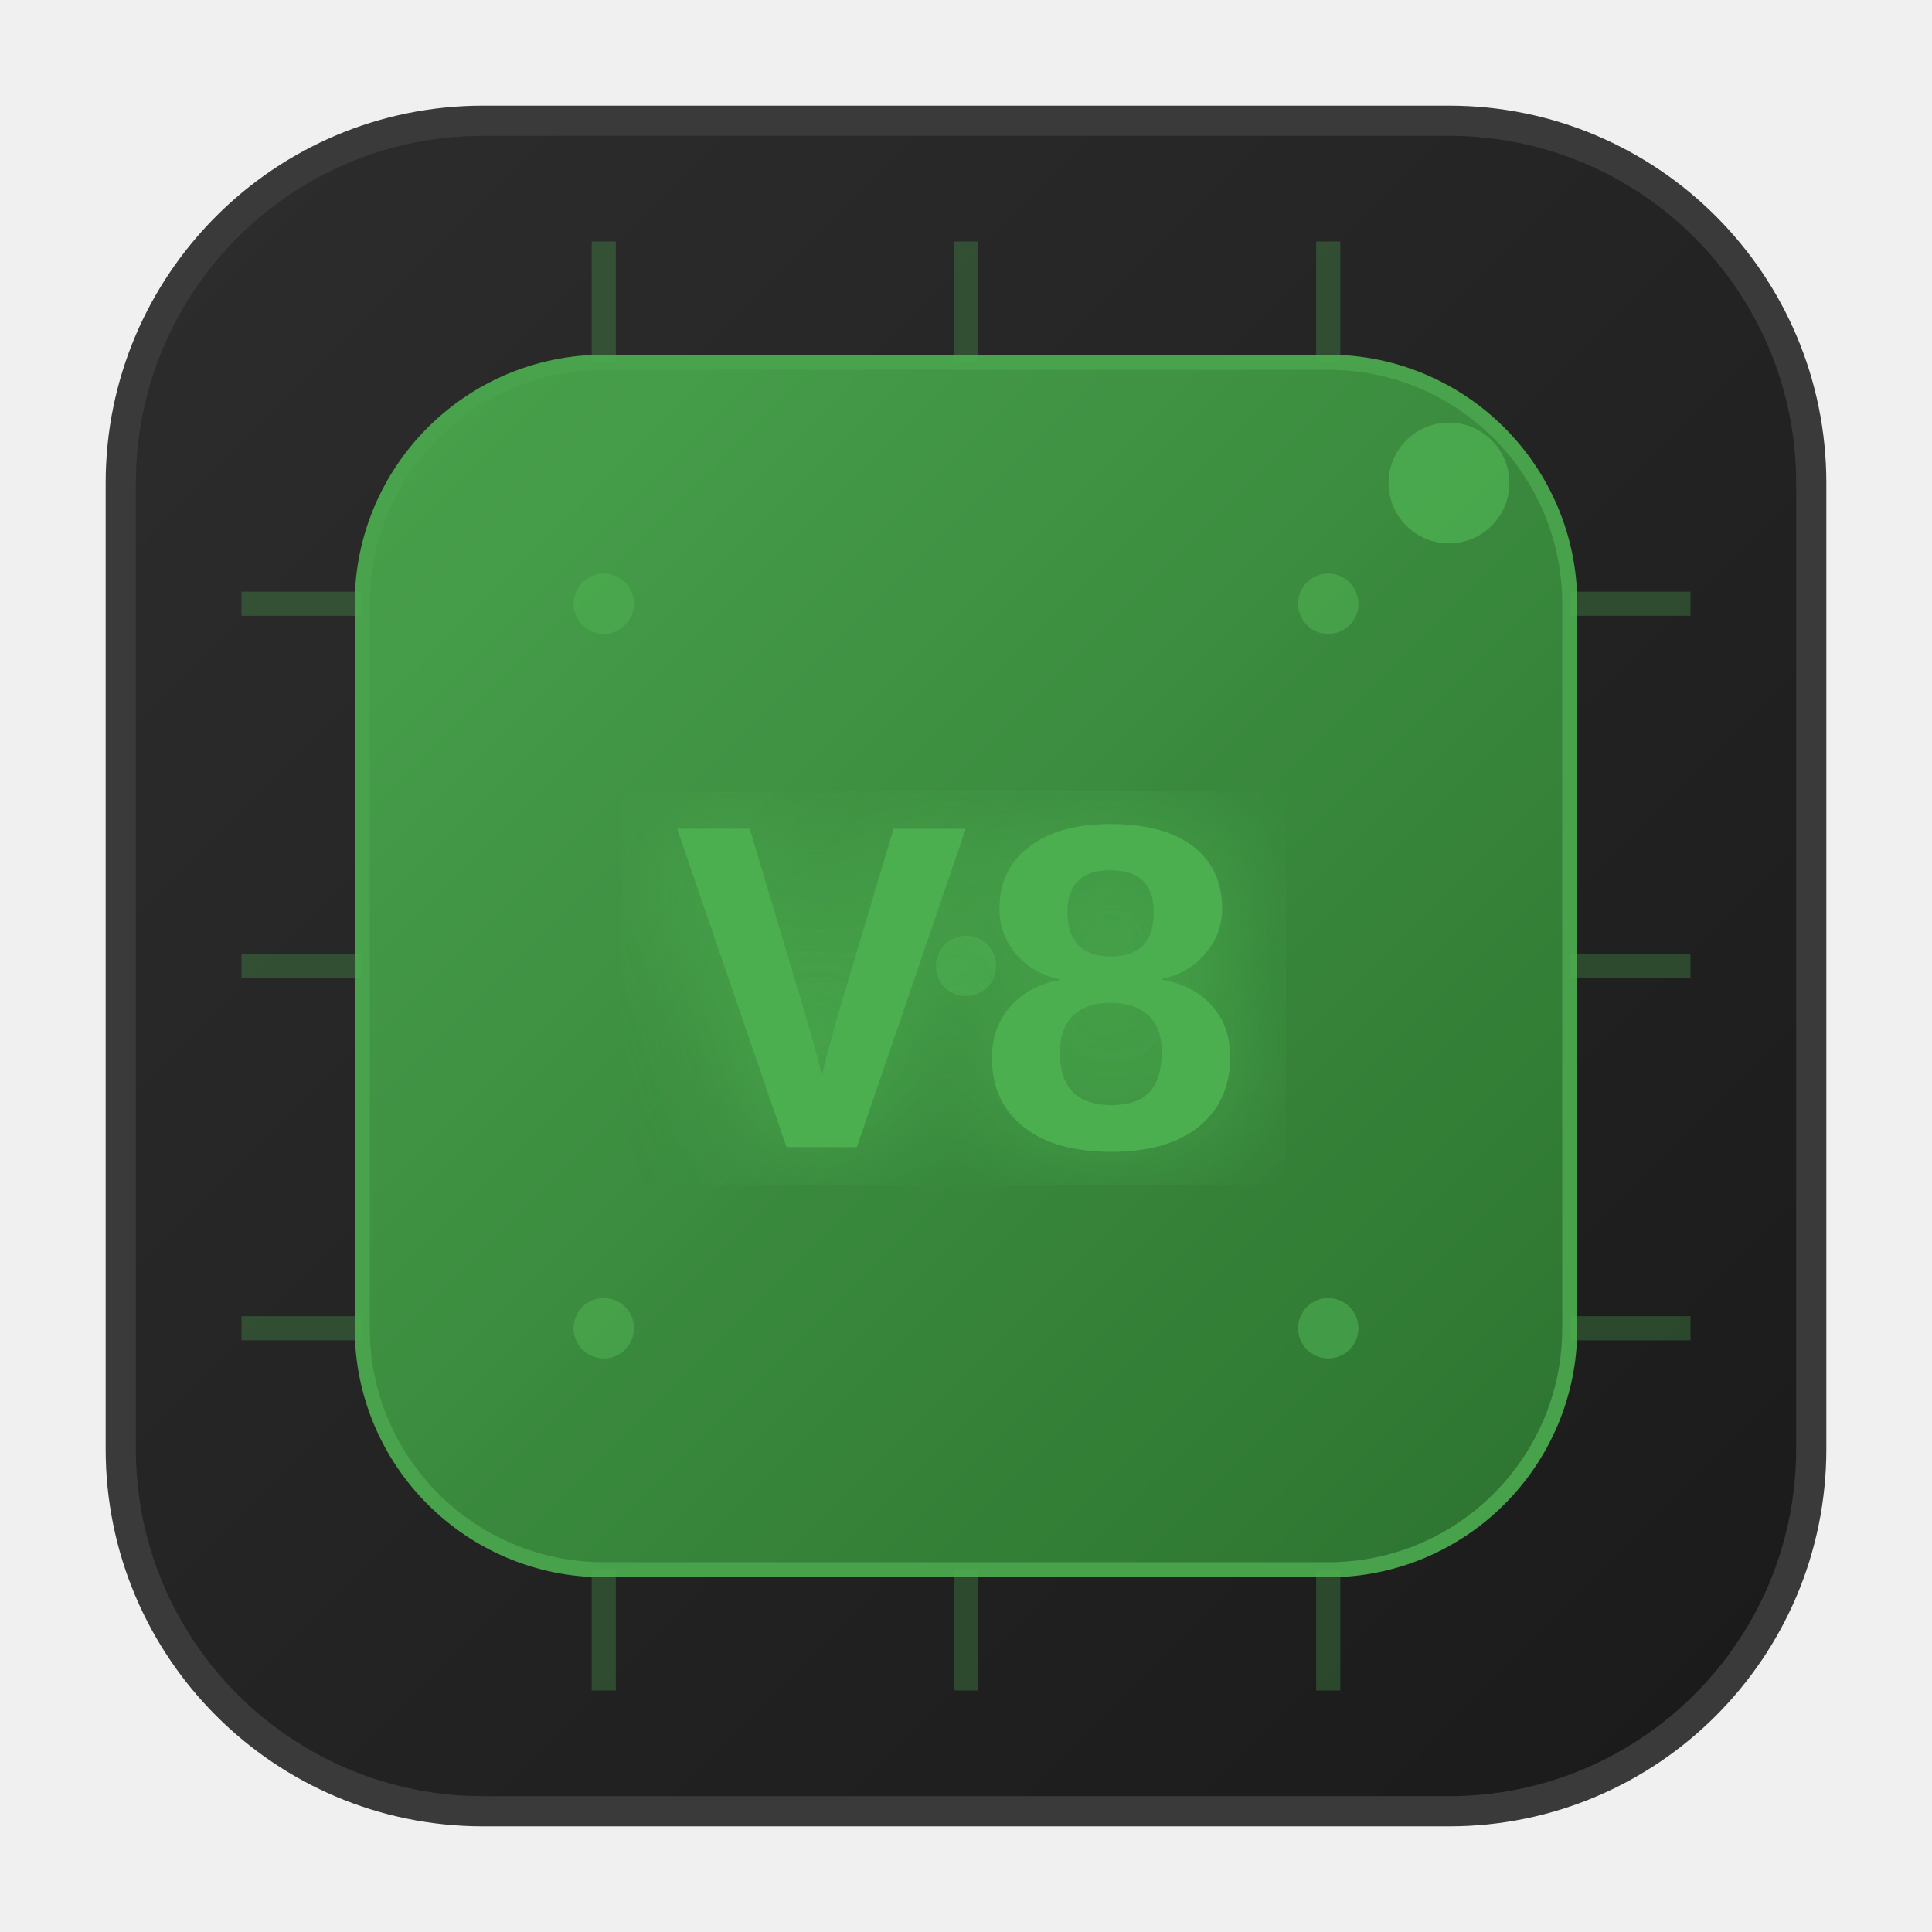
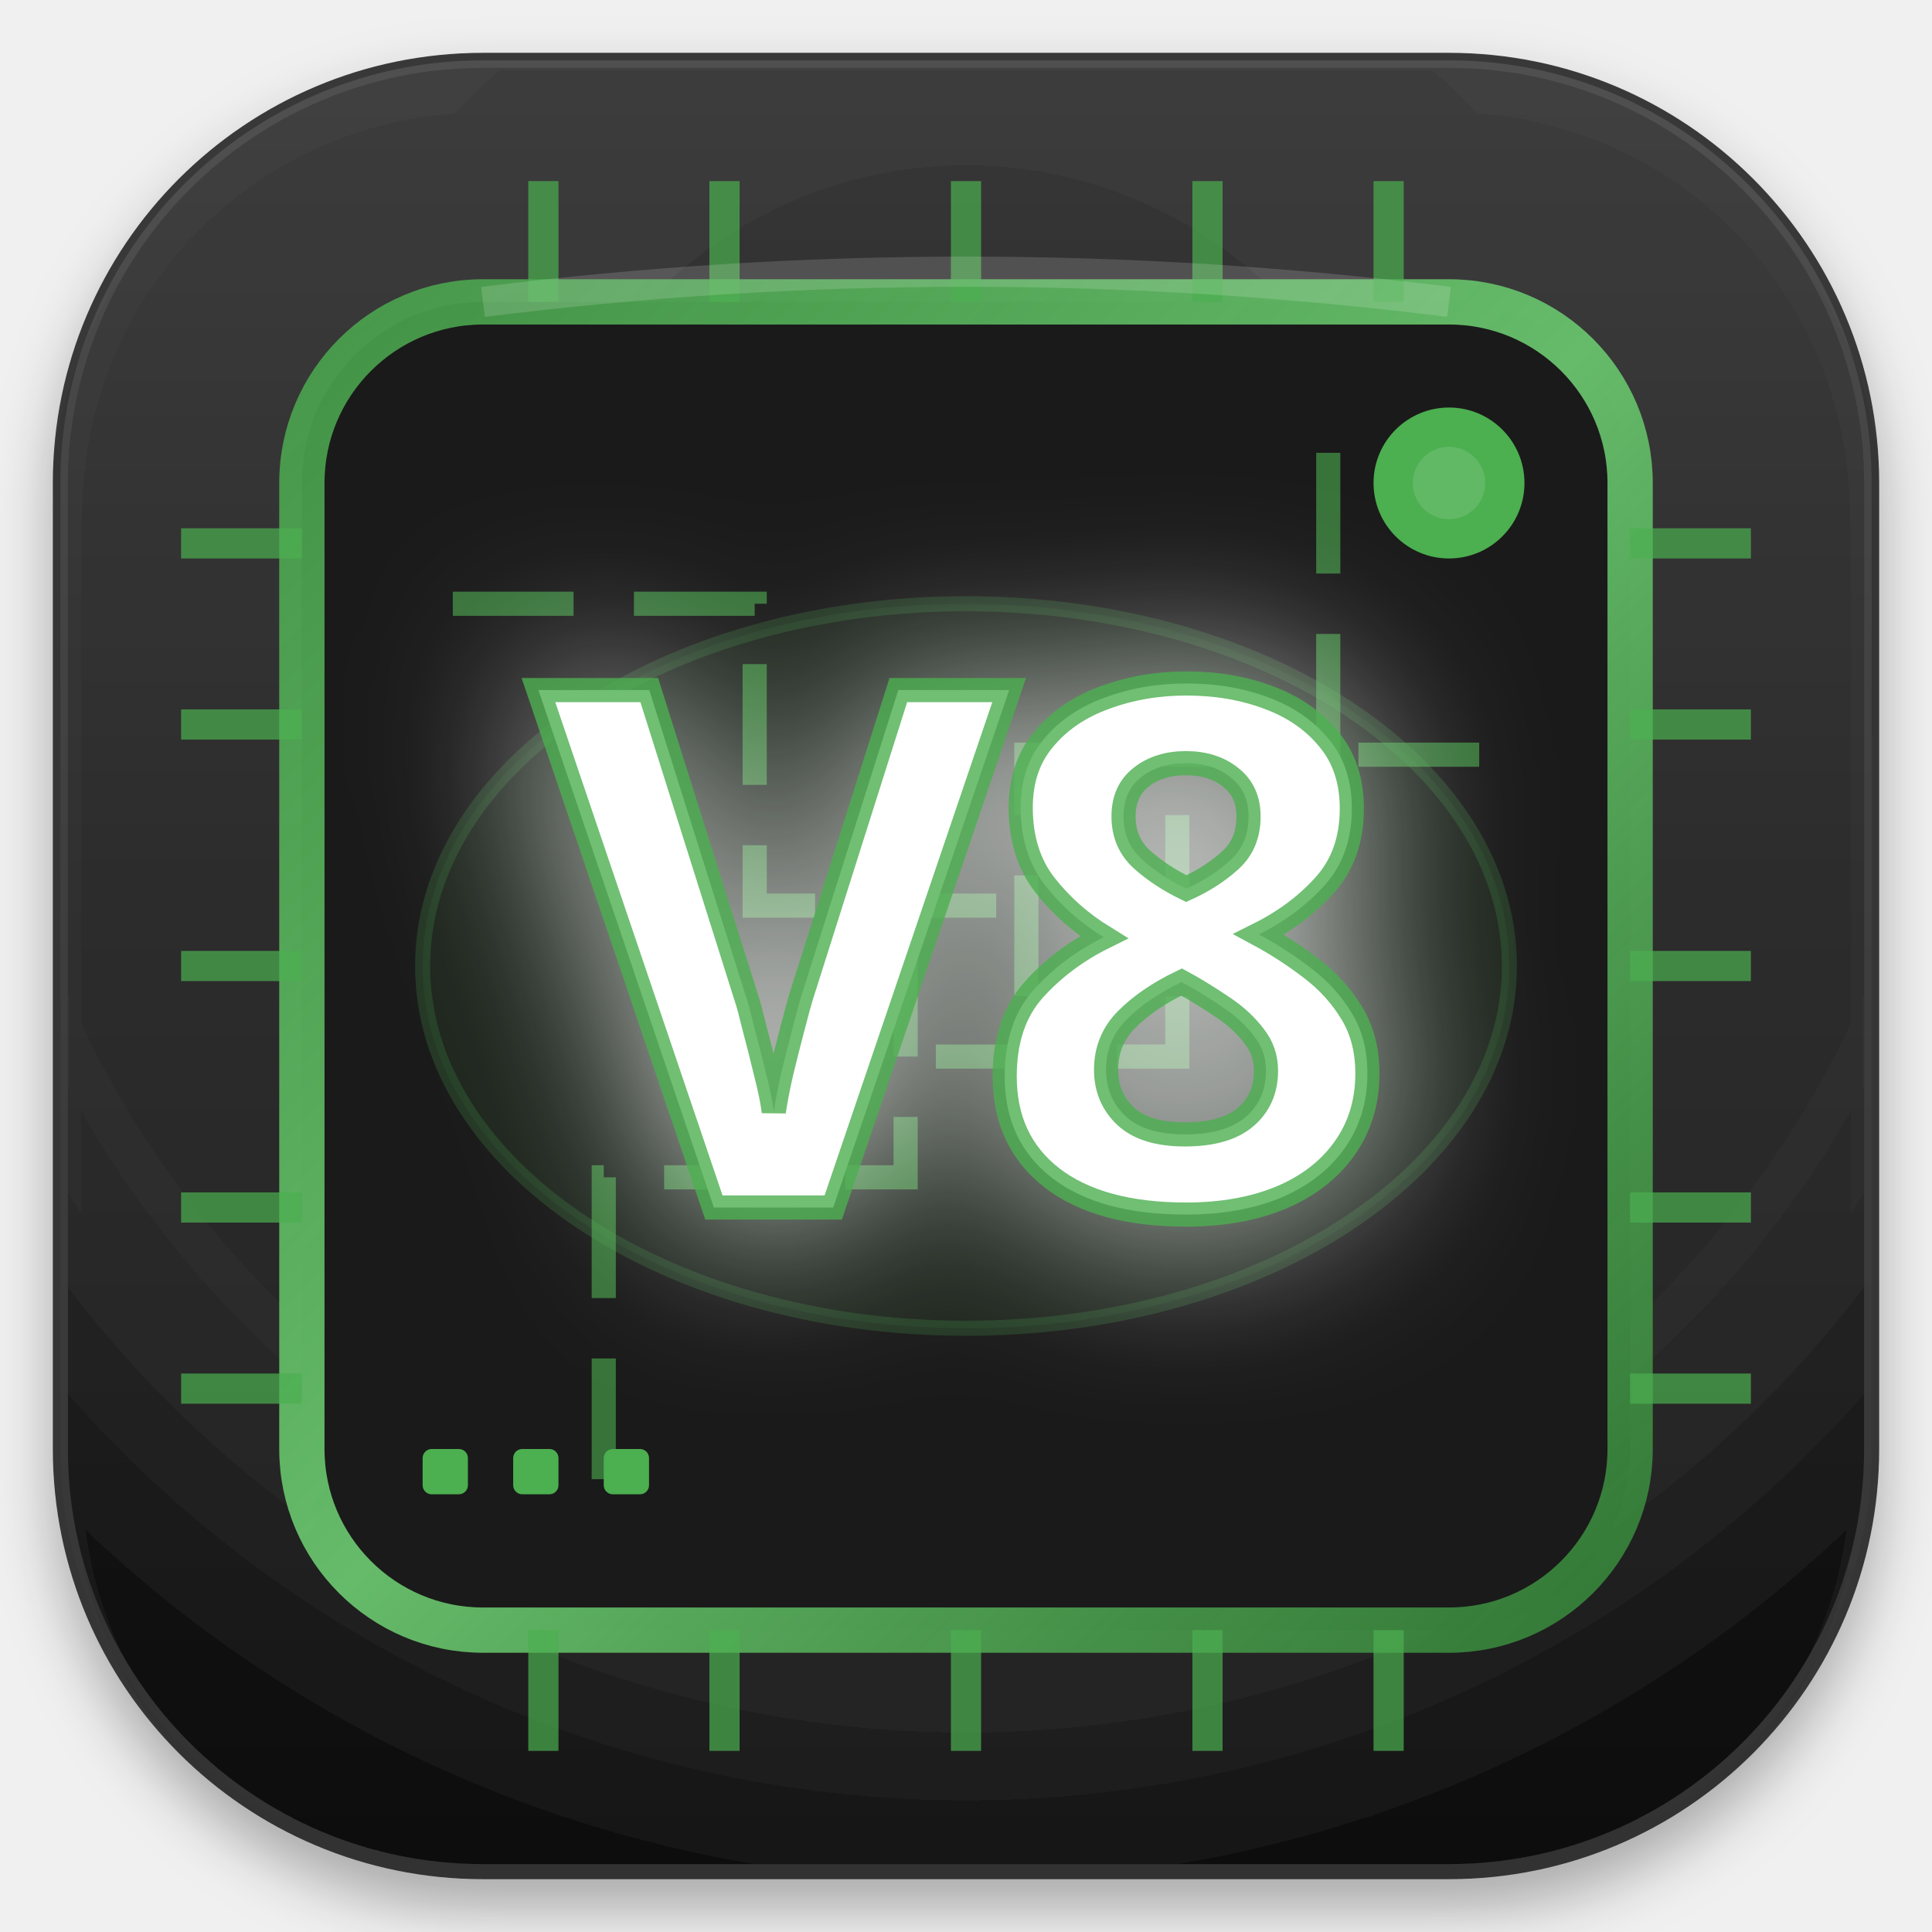
<svg xmlns="http://www.w3.org/2000/svg" viewBox="0 0 64 64">
  <defs>
-     <linearGradient id="mainGradient" x1="0%" y1="0%" x2="100%" y2="100%">
-       <stop offset="0%" style="stop-color:#4CAF50;stop-opacity:1" />
+     <radialGradient id="bgGradient" cx="50%" cy="30%" r="80%">
+       <stop offset="0%" style="stop-color:#1e1e1e;stop-opacity:1" />
+       <stop offset="70%" style="stop-color:#2d2d2d;stop-opacity:1" />
+       <stop offset="100%" style="stop-color:#0d0d0d;stop-opacity:1" />
+     </radialGradient>
+     <linearGradient id="v8Gradient" x1="0%" y1="0%" x2="100%" y2="100%">
+       <stop offset="0%" style="stop-color:#66BB6A;stop-opacity:1" />
+       <stop offset="50%" style="stop-color:#4CAF50;stop-opacity:1" />
      <stop offset="100%" style="stop-color:#2E7D32;stop-opacity:1" />
    </linearGradient>
-     <linearGradient id="bgGradient" x1="0%" y1="0%" x2="100%" y2="100%">
-       <stop offset="0%" style="stop-color:#2d2d2d;stop-opacity:1" />
-       <stop offset="100%" style="stop-color:#1a1a1a;stop-opacity:1" />
+     <linearGradient id="chipBorder" x1="0%" y1="0%" x2="100%" y2="100%">
+       <stop offset="0%" style="stop-color:#4CAF50;stop-opacity:0.8" />
+       <stop offset="50%" style="stop-color:#66BB6A;stop-opacity:1" />
+       <stop offset="100%" style="stop-color:#388E3C;stop-opacity:0.8" />
    </linearGradient>
-     <filter id="glow">
-       <feGaussianBlur stdDeviation="2" result="coloredBlur" />
+     <filter id="innerShadow">
+       <feOffset dx="0" dy="1" />
+       <feGaussianBlur stdDeviation="1" result="offset-blur" />
+       <feFlood flood-color="#000000" flood-opacity="0.3" />
+       <feComposite in2="offset-blur" operator="in" />
+       <feComposite in2="SourceGraphic" operator="over" />
+     </filter>
+     <filter id="textGlow" x="-50%" y="-50%" width="200%" height="200%">
+       <feGaussianBlur stdDeviation="3" result="coloredBlur" />
      <feMerge>
        <feMergeNode in="coloredBlur" />
        <feMergeNode in="SourceGraphic" />
      </feMerge>
    </filter>
+     <linearGradient id="metallic" x1="0%" y1="0%" x2="0%" y2="100%">
+       <stop offset="0%" style="stop-color:rgba(255,255,255,0.3);stop-opacity:1" />
+       <stop offset="50%" style="stop-color:rgba(255,255,255,0.1);stop-opacity:1" />
+       <stop offset="100%" style="stop-color:rgba(255,255,255,0);stop-opacity:1" />
+     </linearGradient>
    <style>
-       .circuit-dot { 
-         animation: blink 2s infinite;
+       .circuit-line { 
+         stroke-dasharray: 4,2;
+         animation: flow 3s linear infinite;
        opacity: 0.6;
      }
-       .circuit-dot:nth-child(1) { animation-delay: 0s; }
-       .circuit-dot:nth-child(2) { animation-delay: 0.4s; }
-       .circuit-dot:nth-child(3) { animation-delay: 0.8s; }
-       .circuit-dot:nth-child(4) { animation-delay: 1.2s; }
-       .circuit-dot:nth-child(5) { animation-delay: 1.6s; }
      
-       @keyframes blink {
-         0%, 80% { opacity: 0.8; }
-         90%, 100% { opacity: 0.2; }
+       .power-led { 
+         animation: powerPulse 2s ease-in-out infinite;
      }
      
-       .v8-text {
-         filter: url(#glow);
+       .cpu-core {
+         animation: processingPulse 4s ease-in-out infinite;
+       }
+       
+       @keyframes flow {
+         0% { stroke-dashoffset: 0; }
+         100% { stroke-dashoffset: 12; }
+       }
+       
+       @keyframes powerPulse {
+         0%, 100% { opacity: 0.4; fill: #4CAF50; }
+         50% { opacity: 1; fill: #66BB6A; }
+       }
+       
+       @keyframes processingPulse {
+         0%, 100% { opacity: 0.8; }
+         50% { opacity: 1; transform: scale(1.02); }
      }
    </style>
  </defs>
-   <rect x="4" y="4" width="56" height="56" rx="12" ry="12" fill="url(#bgGradient)" stroke="#3a3a3a" stroke-width="1" />
-   <rect x="12" y="12" width="40" height="40" rx="8" ry="8" fill="url(#mainGradient)" stroke="#4CAF50" stroke-width="0.5" opacity="0.9" />
-   <g stroke="#4CAF50" stroke-width="0.8" opacity="0.3">
-     <line x1="8" y1="20" x2="12" y2="20" />
-     <line x1="52" y1="20" x2="56" y2="20" />
-     <line x1="8" y1="32" x2="12" y2="32" />
-     <line x1="52" y1="32" x2="56" y2="32" />
-     <line x1="8" y1="44" x2="12" y2="44" />
-     <line x1="52" y1="44" x2="56" y2="44" />
-     <line x1="20" y1="8" x2="20" y2="12" />
-     <line x1="32" y1="8" x2="32" y2="12" />
-     <line x1="44" y1="8" x2="44" y2="12" />
-     <line x1="20" y1="52" x2="20" y2="56" />
-     <line x1="32" y1="52" x2="32" y2="56" />
-     <line x1="44" y1="52" x2="44" y2="56" />
+   <rect x="2" y="2" width="60" height="60" rx="14" ry="14" fill="url(#bgGradient)" stroke="#3a3a3a" stroke-width="0.5" filter="url(#innerShadow)" />
+   <rect x="2" y="2" width="60" height="60" rx="14" ry="14" fill="url(#metallic)" opacity="0.4" />
+   <rect x="10" y="10" width="44" height="44" rx="6" ry="6" fill="#1a1a1a" stroke="url(#chipBorder)" stroke-width="1.5" class="cpu-core" />
+   <g stroke="#4CAF50" stroke-width="1" opacity="0.7">
+     <line x1="18" y1="6" x2="18" y2="10" />
+     <line x1="24" y1="6" x2="24" y2="10" />
+     <line x1="32" y1="6" x2="32" y2="10" />
+     <line x1="40" y1="6" x2="40" y2="10" />
+     <line x1="46" y1="6" x2="46" y2="10" />
+     <line x1="18" y1="54" x2="18" y2="58" />
+     <line x1="24" y1="54" x2="24" y2="58" />
+     <line x1="32" y1="54" x2="32" y2="58" />
+     <line x1="40" y1="54" x2="40" y2="58" />
+     <line x1="46" y1="54" x2="46" y2="58" />
+     <line x1="6" y1="18" x2="10" y2="18" />
+     <line x1="6" y1="24" x2="10" y2="24" />
+     <line x1="6" y1="32" x2="10" y2="32" />
+     <line x1="6" y1="40" x2="10" y2="40" />
+     <line x1="6" y1="46" x2="10" y2="46" />
+     <line x1="54" y1="18" x2="58" y2="18" />
+     <line x1="54" y1="24" x2="58" y2="24" />
+     <line x1="54" y1="32" x2="58" y2="32" />
+     <line x1="54" y1="40" x2="58" y2="40" />
+     <line x1="54" y1="46" x2="58" y2="46" />
  </g>
-   <g>
-     <circle class="circuit-dot" cx="20" cy="20" r="1" fill="#4CAF50" />
-     <circle class="circuit-dot" cx="44" cy="20" r="1" fill="#4CAF50" />
-     <circle class="circuit-dot" cx="20" cy="44" r="1" fill="#4CAF50" />
-     <circle class="circuit-dot" cx="44" cy="44" r="1" fill="#4CAF50" />
-     <circle class="circuit-dot" cx="32" cy="32" r="1" fill="#4CAF50" />
+   <g class="circuit-line" stroke="#4CAF50" stroke-width="0.8" fill="none">
+     <path d="M 15 20 L 25 20 L 25 30 L 35 30" />
+     <path d="M 49 25 L 39 25 L 39 35 L 29 35" />
+     <path d="M 20 49 L 20 39 L 30 39 L 30 29" />
+     <path d="M 44 15 L 44 25 L 34 25 L 34 35" />
  </g>
-   <text x="32" y="38" text-anchor="middle" class="v8-text" font-family="Courier New, monospace" font-size="16" font-weight="900" fill="#4CAF50">V8</text>
-   <circle cx="48" cy="16" r="2" fill="#4CAF50" opacity="0.8">
-     <animate attributeName="opacity" values="0.3;1;0.3" dur="2s" repeatCount="indefinite" />
-   </circle>
+   <ellipse cx="32" cy="32" rx="18" ry="12" fill="rgba(76,175,80,0.08)" stroke="rgba(76,175,80,0.2)" stroke-width="0.5" />
+   <text x="32" y="40" text-anchor="middle" font-family="'Segoe UI', 'Arial Black', sans-serif" font-size="24" font-weight="900" fill="#ffffff" filter="url(#textGlow)" letter-spacing="-1px">V8</text>
+   <text x="32" y="40" text-anchor="middle" font-family="'Segoe UI', 'Arial Black', sans-serif" font-size="24" font-weight="900" fill="none" stroke="#4CAF50" stroke-width="0.8" letter-spacing="-1px" opacity="0.8">V8</text>
+   <circle cx="48" cy="16" r="2.5" fill="#4CAF50" class="power-led" />
+   <circle cx="48" cy="16" r="1.2" fill="#66BB6A" opacity="0.8" />
+   <g class="power-led">
+     <rect x="14" y="48" width="1.5" height="1.5" rx="0.3" fill="#4CAF50" />
+     <rect x="17" y="48" width="1.5" height="1.5" rx="0.3" fill="#4CAF50" style="animation-delay: 0.3s" />
+     <rect x="20" y="48" width="1.5" height="1.5" rx="0.3" fill="#4CAF50" style="animation-delay: 0.6s" />
+   </g>
+   <path d="M 16 10 Q 32 8 48 10" stroke="rgba(255,255,255,0.15)" stroke-width="1" fill="none" />
</svg>
